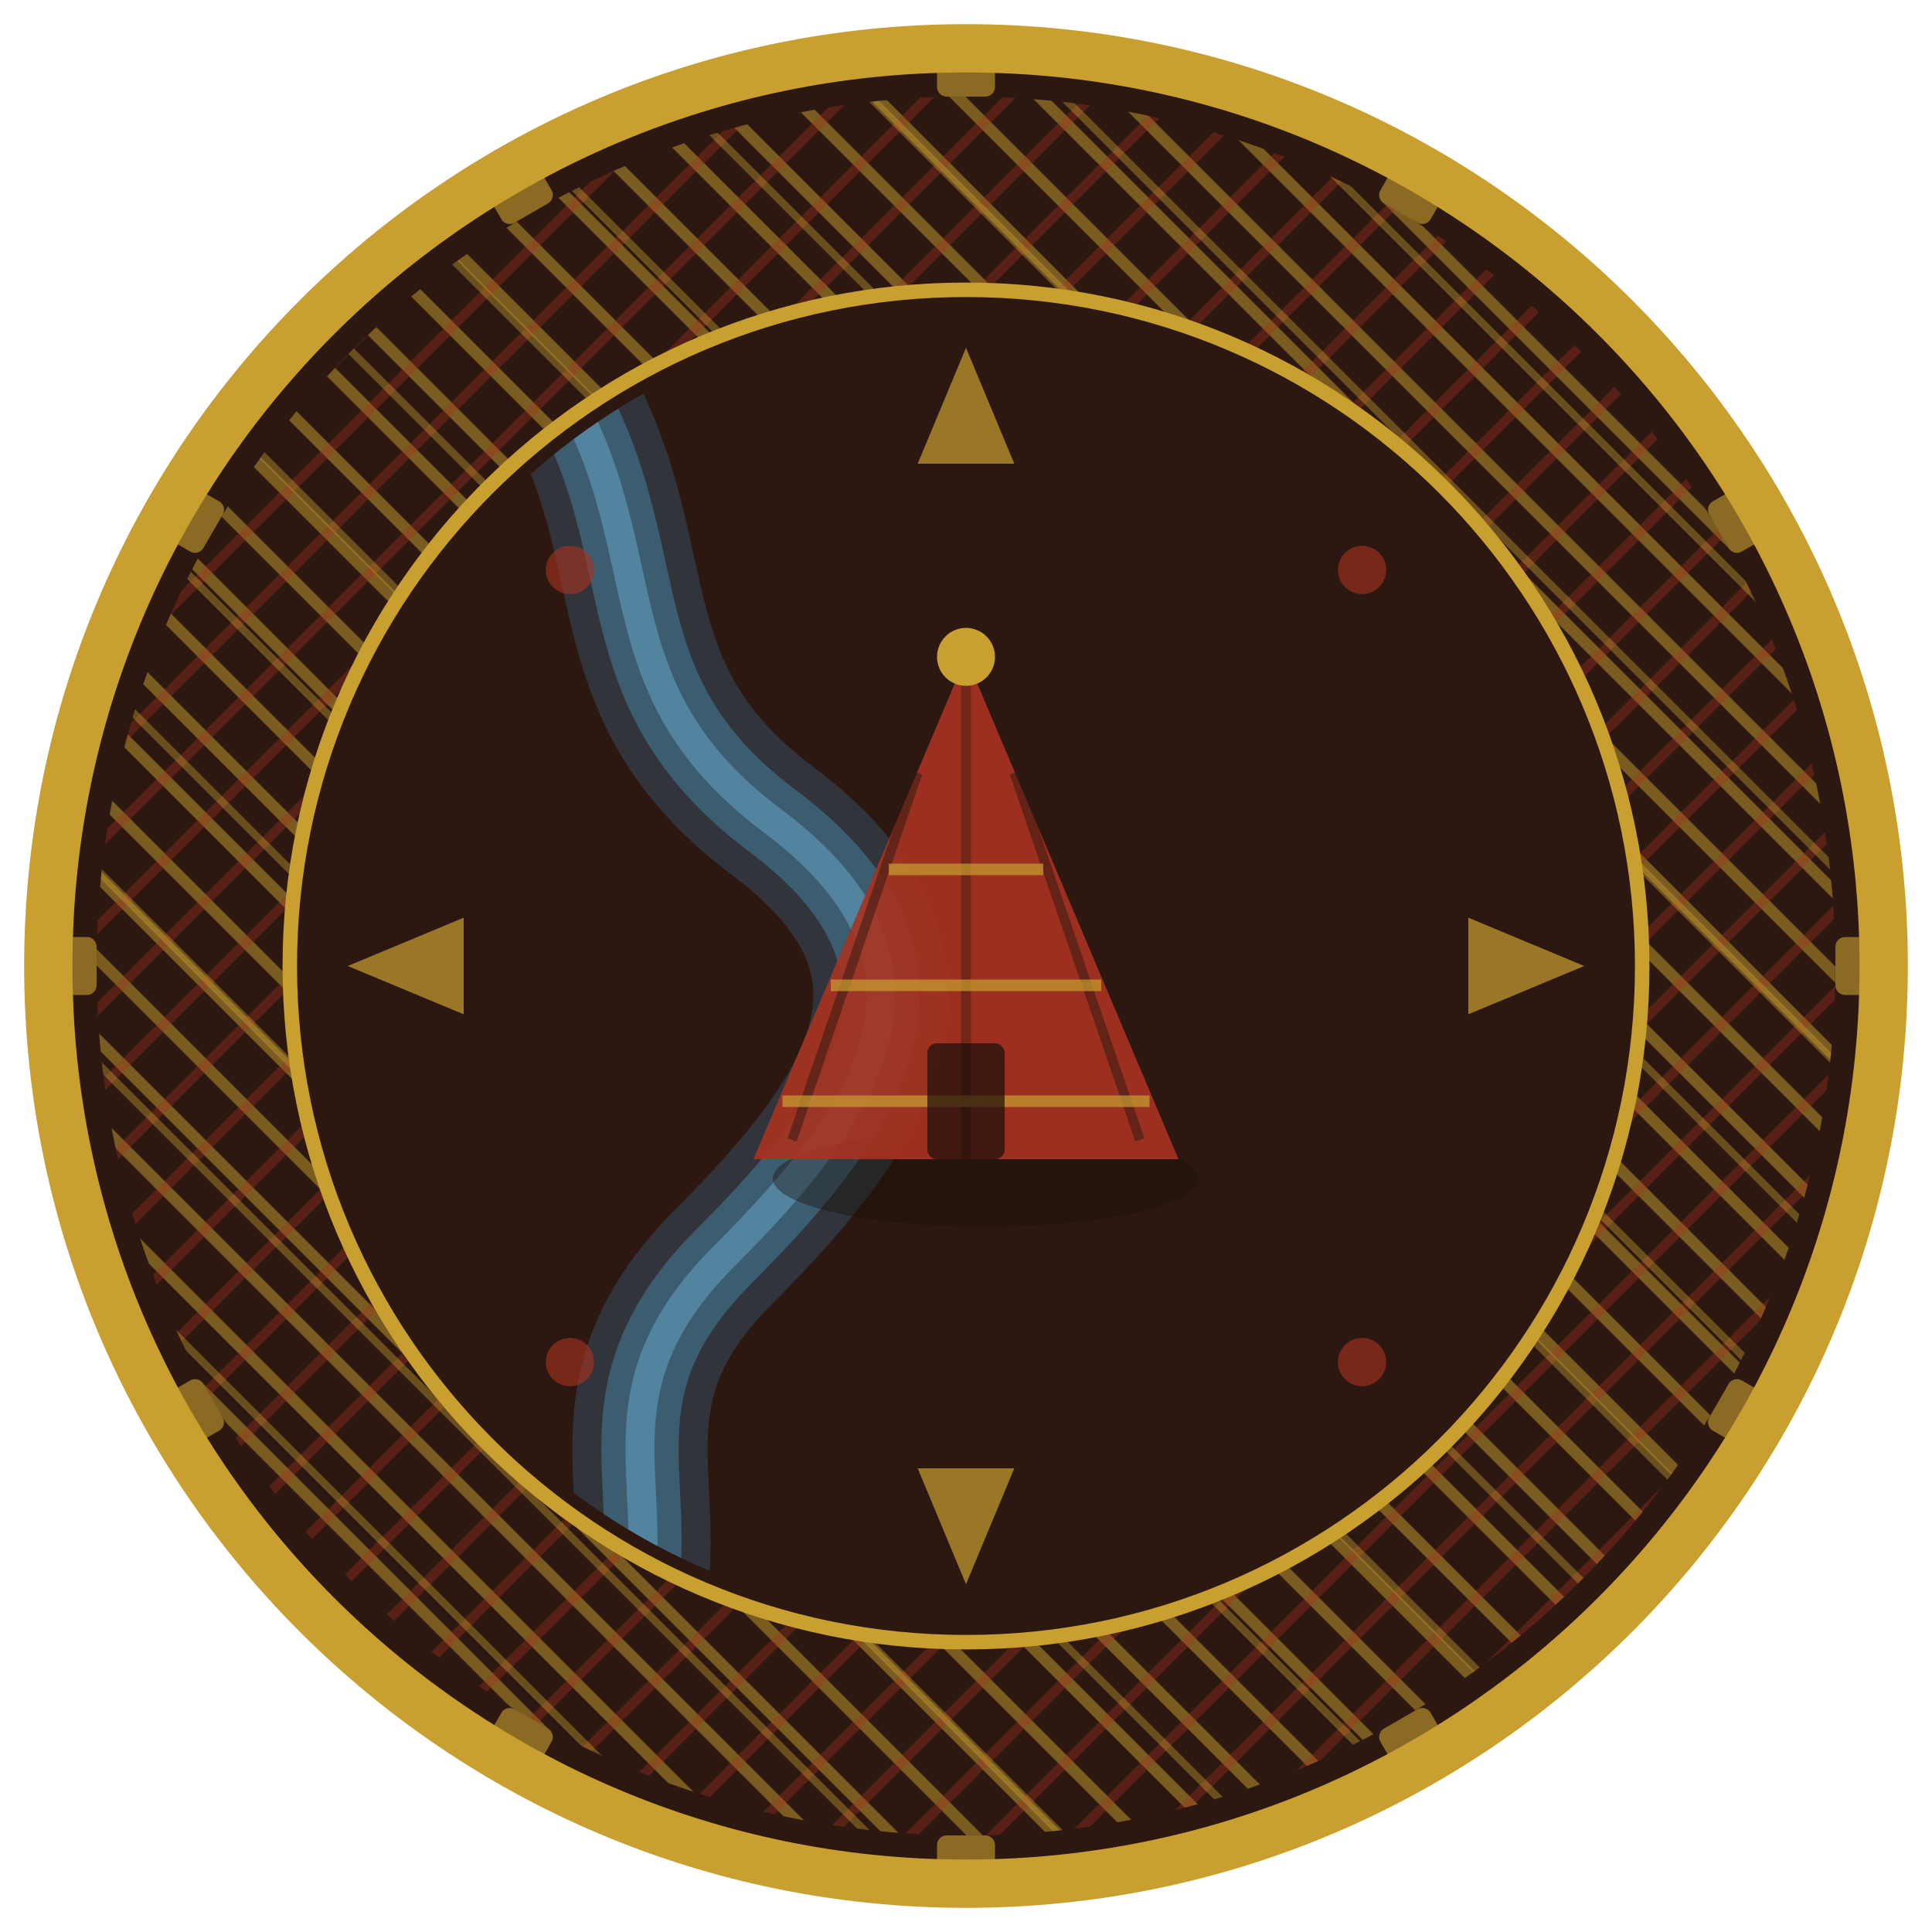
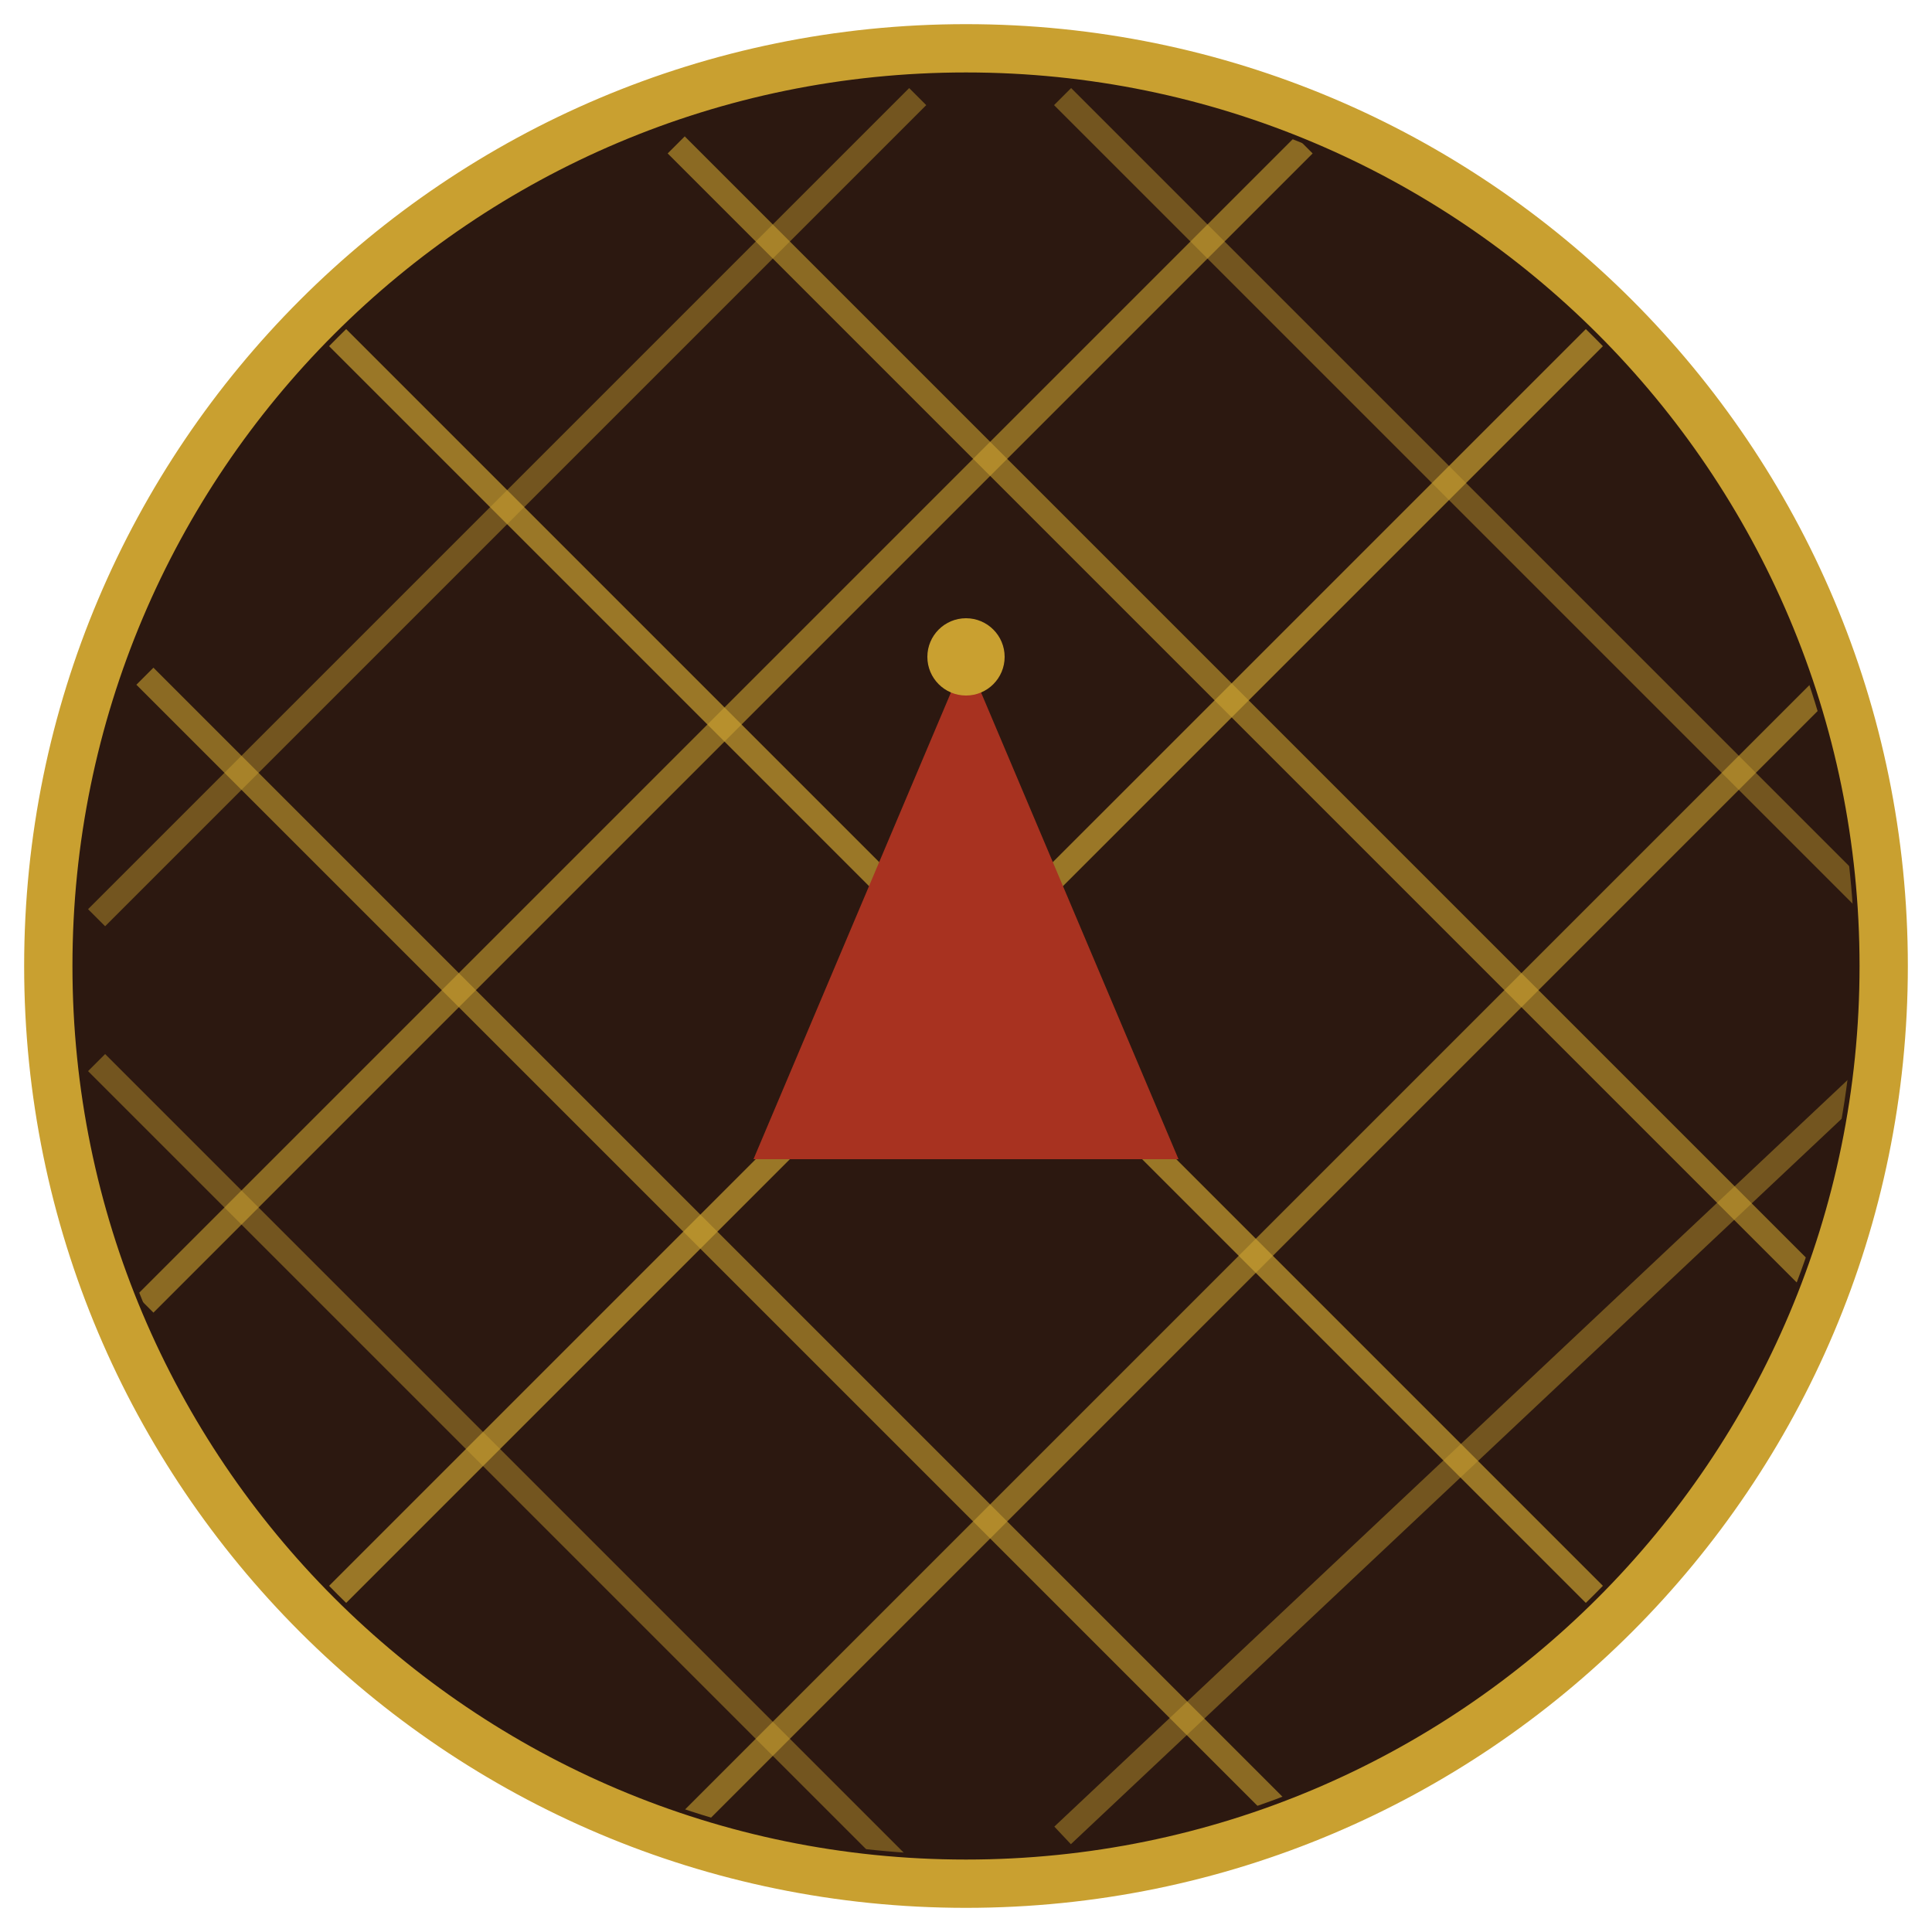
<svg xmlns="http://www.w3.org/2000/svg" viewBox="0 0 200 200" width="200" height="200">
  <defs>
-     <pattern id="lattice" x="0" y="0" width="12" height="12" patternUnits="userSpaceOnUse" patternTransform="rotate(45)">
-       <line x1="0" y1="3" x2="12" y2="3" stroke="#C9A030" stroke-width="1.2" stroke-opacity="0.5" />
-       <line x1="0" y1="9" x2="12" y2="9" stroke="#C9A030" stroke-width="1.2" stroke-opacity="0.5" />
-       <line x1="3" y1="0" x2="3" y2="12" stroke="#A83220" stroke-width="1.0" stroke-opacity="0.35" />
-       <line x1="9" y1="0" x2="9" y2="12" stroke="#A83220" stroke-width="1.0" stroke-opacity="0.35" />
-     </pattern>
-     <clipPath id="ringClip">
-       <path d="M100,10 A90,90 0 1,1 99.99,10 Z M100,30 A70,70 0 1,0 100.01,30 Z" fill-rule="evenodd" />
-     </clipPath>
-     <clipPath id="innerClip">
-       <circle cx="100" cy="100" r="68" />
+     <clipPath id="c">
+       <circle cx="100" cy="100" r="92" />
    </clipPath>
  </defs>
  <circle cx="100" cy="100" r="95" fill="#2C1810" />
  <circle cx="100" cy="100" r="95" fill="none" stroke="#C9A030" stroke-width="5" />
-   <g clip-path="url(#ringClip)">
-     <circle cx="100" cy="100" r="92" fill="#2C1810" />
-     <rect x="0" y="0" width="200" height="200" fill="url(#lattice)" />
-     <g opacity="0.4">
-       <line x1="10" y1="10" x2="190" y2="190" stroke="#C9A030" stroke-width="0.8" />
-       <line x1="30" y1="10" x2="200" y2="180" stroke="#C9A030" stroke-width="0.8" />
-       <line x1="10" y1="30" x2="180" y2="200" stroke="#C9A030" stroke-width="0.8" />
-       <line x1="50" y1="10" x2="200" y2="160" stroke="#C9A030" stroke-width="0.8" />
-       <line x1="10" y1="50" x2="160" y2="200" stroke="#C9A030" stroke-width="0.8" />
-       <line x1="70" y1="10" x2="200" y2="140" stroke="#C9A030" stroke-width="0.8" />
-       <line x1="10" y1="70" x2="140" y2="200" stroke="#C9A030" stroke-width="0.8" />
-       <line x1="90" y1="10" x2="200" y2="120" stroke="#C9A030" stroke-width="0.8" />
-       <line x1="10" y1="90" x2="120" y2="200" stroke="#C9A030" stroke-width="0.8" />
-       <line x1="110" y1="10" x2="200" y2="100" stroke="#C9A030" stroke-width="0.8" />
-       <line x1="10" y1="110" x2="100" y2="200" stroke="#C9A030" stroke-width="0.8" />
-       <line x1="130" y1="10" x2="200" y2="80" stroke="#C9A030" stroke-width="0.8" />
-       <line x1="10" y1="130" x2="80" y2="200" stroke="#C9A030" stroke-width="0.8" />
-       <line x1="150" y1="10" x2="200" y2="60" stroke="#C9A030" stroke-width="0.8" />
-       <line x1="10" y1="150" x2="60" y2="200" stroke="#C9A030" stroke-width="0.8" />
-       <line x1="170" y1="10" x2="200" y2="40" stroke="#C9A030" stroke-width="0.8" />
-       <line x1="10" y1="170" x2="40" y2="200" stroke="#C9A030" stroke-width="0.8" />
-     </g>
+   <g clip-path="url(#c)">
+     <line x1="30" y1="30" x2="170" y2="170" stroke="#C9A030" stroke-width="2.5" opacity="0.7" />
+     <line x1="70" y1="15" x2="190" y2="135" stroke="#C9A030" stroke-width="2.5" opacity="0.6" />
+     <line x1="15" y1="70" x2="135" y2="190" stroke="#C9A030" stroke-width="2.5" opacity="0.6" />
+     <line x1="110" y1="10" x2="195" y2="95" stroke="#C9A030" stroke-width="2.5" opacity="0.45" />
+     <line x1="10" y1="110" x2="95" y2="195" stroke="#C9A030" stroke-width="2.5" opacity="0.45" />
+     <line x1="170" y1="30" x2="30" y2="170" stroke="#C9A030" stroke-width="2.5" opacity="0.7" />
+     <line x1="190" y1="70" x2="70" y2="190" stroke="#C9A030" stroke-width="2.5" opacity="0.6" />
+     <line x1="135" y1="15" x2="15" y2="135" stroke="#C9A030" stroke-width="2.5" opacity="0.6" />
+     <line x1="195" y1="110" x2="110" y2="190" stroke="#C9A030" stroke-width="2.5" opacity="0.45" />
+     <line x1="95" y1="10" x2="10" y2="95" stroke="#C9A030" stroke-width="2.5" opacity="0.45" />
  </g>
-   <circle cx="100" cy="100" r="70" fill="none" stroke="#C9A030" stroke-width="1.5" />
-   <circle cx="100" cy="100" r="68" fill="#2C1810" />
-   <g clip-path="url(#innerClip)">
-     <path d="M55,35 C70,55 60,70 80,85 C100,100 90,115 75,130 C60,145 70,155 65,170" fill="none" stroke="#3A6B8C" stroke-width="14" stroke-linecap="round" opacity="0.35" />
-     <path d="M55,35 C70,55 60,70 80,85 C100,100 90,115 75,130 C60,145 70,155 65,170" fill="none" stroke="#4A8BAF" stroke-width="8" stroke-linecap="round" opacity="0.45" />
-     <path d="M55,35 C70,55 60,70 80,85 C100,100 90,115 75,130 C60,145 70,155 65,170" fill="none" stroke="#6AABCF" stroke-width="3" stroke-linecap="round" opacity="0.5" />
-   </g>
-   <g transform="translate(100,100)">
-     <ellipse cx="2" cy="22" rx="22" ry="5" fill="#1A0E08" opacity="0.4" />
-     <path d="M0,-32 L-22,20 L22,20 Z" fill="#A83220" opacity="0.9" />
-     <line x1="-5" y1="-20" x2="-18" y2="18" stroke="#2C1810" stroke-width="1" opacity="0.5" />
-     <line x1="5" y1="-20" x2="18" y2="18" stroke="#2C1810" stroke-width="1" opacity="0.5" />
-     <line x1="0" y1="-32" x2="0" y2="20" stroke="#2C1810" stroke-width="1" opacity="0.4" />
-     <line x1="-8" y1="-10" x2="8" y2="-10" stroke="#C9A030" stroke-width="1.2" opacity="0.7" />
-     <line x1="-14" y1="2" x2="14" y2="2" stroke="#C9A030" stroke-width="1.2" opacity="0.7" />
-     <line x1="-19" y1="14" x2="19" y2="14" stroke="#C9A030" stroke-width="1.2" opacity="0.7" />
-     <rect x="-4" y="8" width="8" height="12" rx="1" fill="#1A0E08" opacity="0.7" />
-     <circle cx="0" cy="-32" r="3" fill="#C9A030" />
-   </g>
-   <g transform="translate(100,42)">
-     <path d="M0,-6 L-5,6 L5,6 Z" fill="#C9A030" opacity="0.7" />
-   </g>
-   <g transform="translate(100,158)">
-     <path d="M0,6 L-5,-6 L5,-6 Z" fill="#C9A030" opacity="0.7" />
-   </g>
-   <g transform="translate(42,100)">
-     <path d="M-6,0 L6,-5 L6,5 Z" fill="#C9A030" opacity="0.7" />
-   </g>
-   <g transform="translate(158,100)">
-     <path d="M6,0 L-6,-5 L-6,5 Z" fill="#C9A030" opacity="0.7" />
-   </g>
-   <circle cx="59" cy="59" r="2.5" fill="#A83220" opacity="0.6" />
-   <circle cx="141" cy="59" r="2.5" fill="#A83220" opacity="0.6" />
-   <circle cx="59" cy="141" r="2.5" fill="#A83220" opacity="0.6" />
-   <circle cx="141" cy="141" r="2.5" fill="#A83220" opacity="0.6" />
-   <g opacity="0.6">
-     <rect x="97" y="6" width="6" height="4" rx="1" fill="#C9A030" transform="rotate(0,100,100)" />
-     <rect x="97" y="6" width="6" height="4" rx="1" fill="#C9A030" transform="rotate(30,100,100)" />
-     <rect x="97" y="6" width="6" height="4" rx="1" fill="#C9A030" transform="rotate(60,100,100)" />
-     <rect x="97" y="6" width="6" height="4" rx="1" fill="#C9A030" transform="rotate(90,100,100)" />
-     <rect x="97" y="6" width="6" height="4" rx="1" fill="#C9A030" transform="rotate(120,100,100)" />
-     <rect x="97" y="6" width="6" height="4" rx="1" fill="#C9A030" transform="rotate(150,100,100)" />
-     <rect x="97" y="6" width="6" height="4" rx="1" fill="#C9A030" transform="rotate(180,100,100)" />
-     <rect x="97" y="6" width="6" height="4" rx="1" fill="#C9A030" transform="rotate(210,100,100)" />
-     <rect x="97" y="6" width="6" height="4" rx="1" fill="#C9A030" transform="rotate(240,100,100)" />
-     <rect x="97" y="6" width="6" height="4" rx="1" fill="#C9A030" transform="rotate(270,100,100)" />
-     <rect x="97" y="6" width="6" height="4" rx="1" fill="#C9A030" transform="rotate(300,100,100)" />
-     <rect x="97" y="6" width="6" height="4" rx="1" fill="#C9A030" transform="rotate(330,100,100)" />
-   </g>
+   <path d="M100,68 L78,120 L122,120 Z" fill="#A83220" />
+   <circle cx="100" cy="68" r="4" fill="#C9A030" />
</svg>
